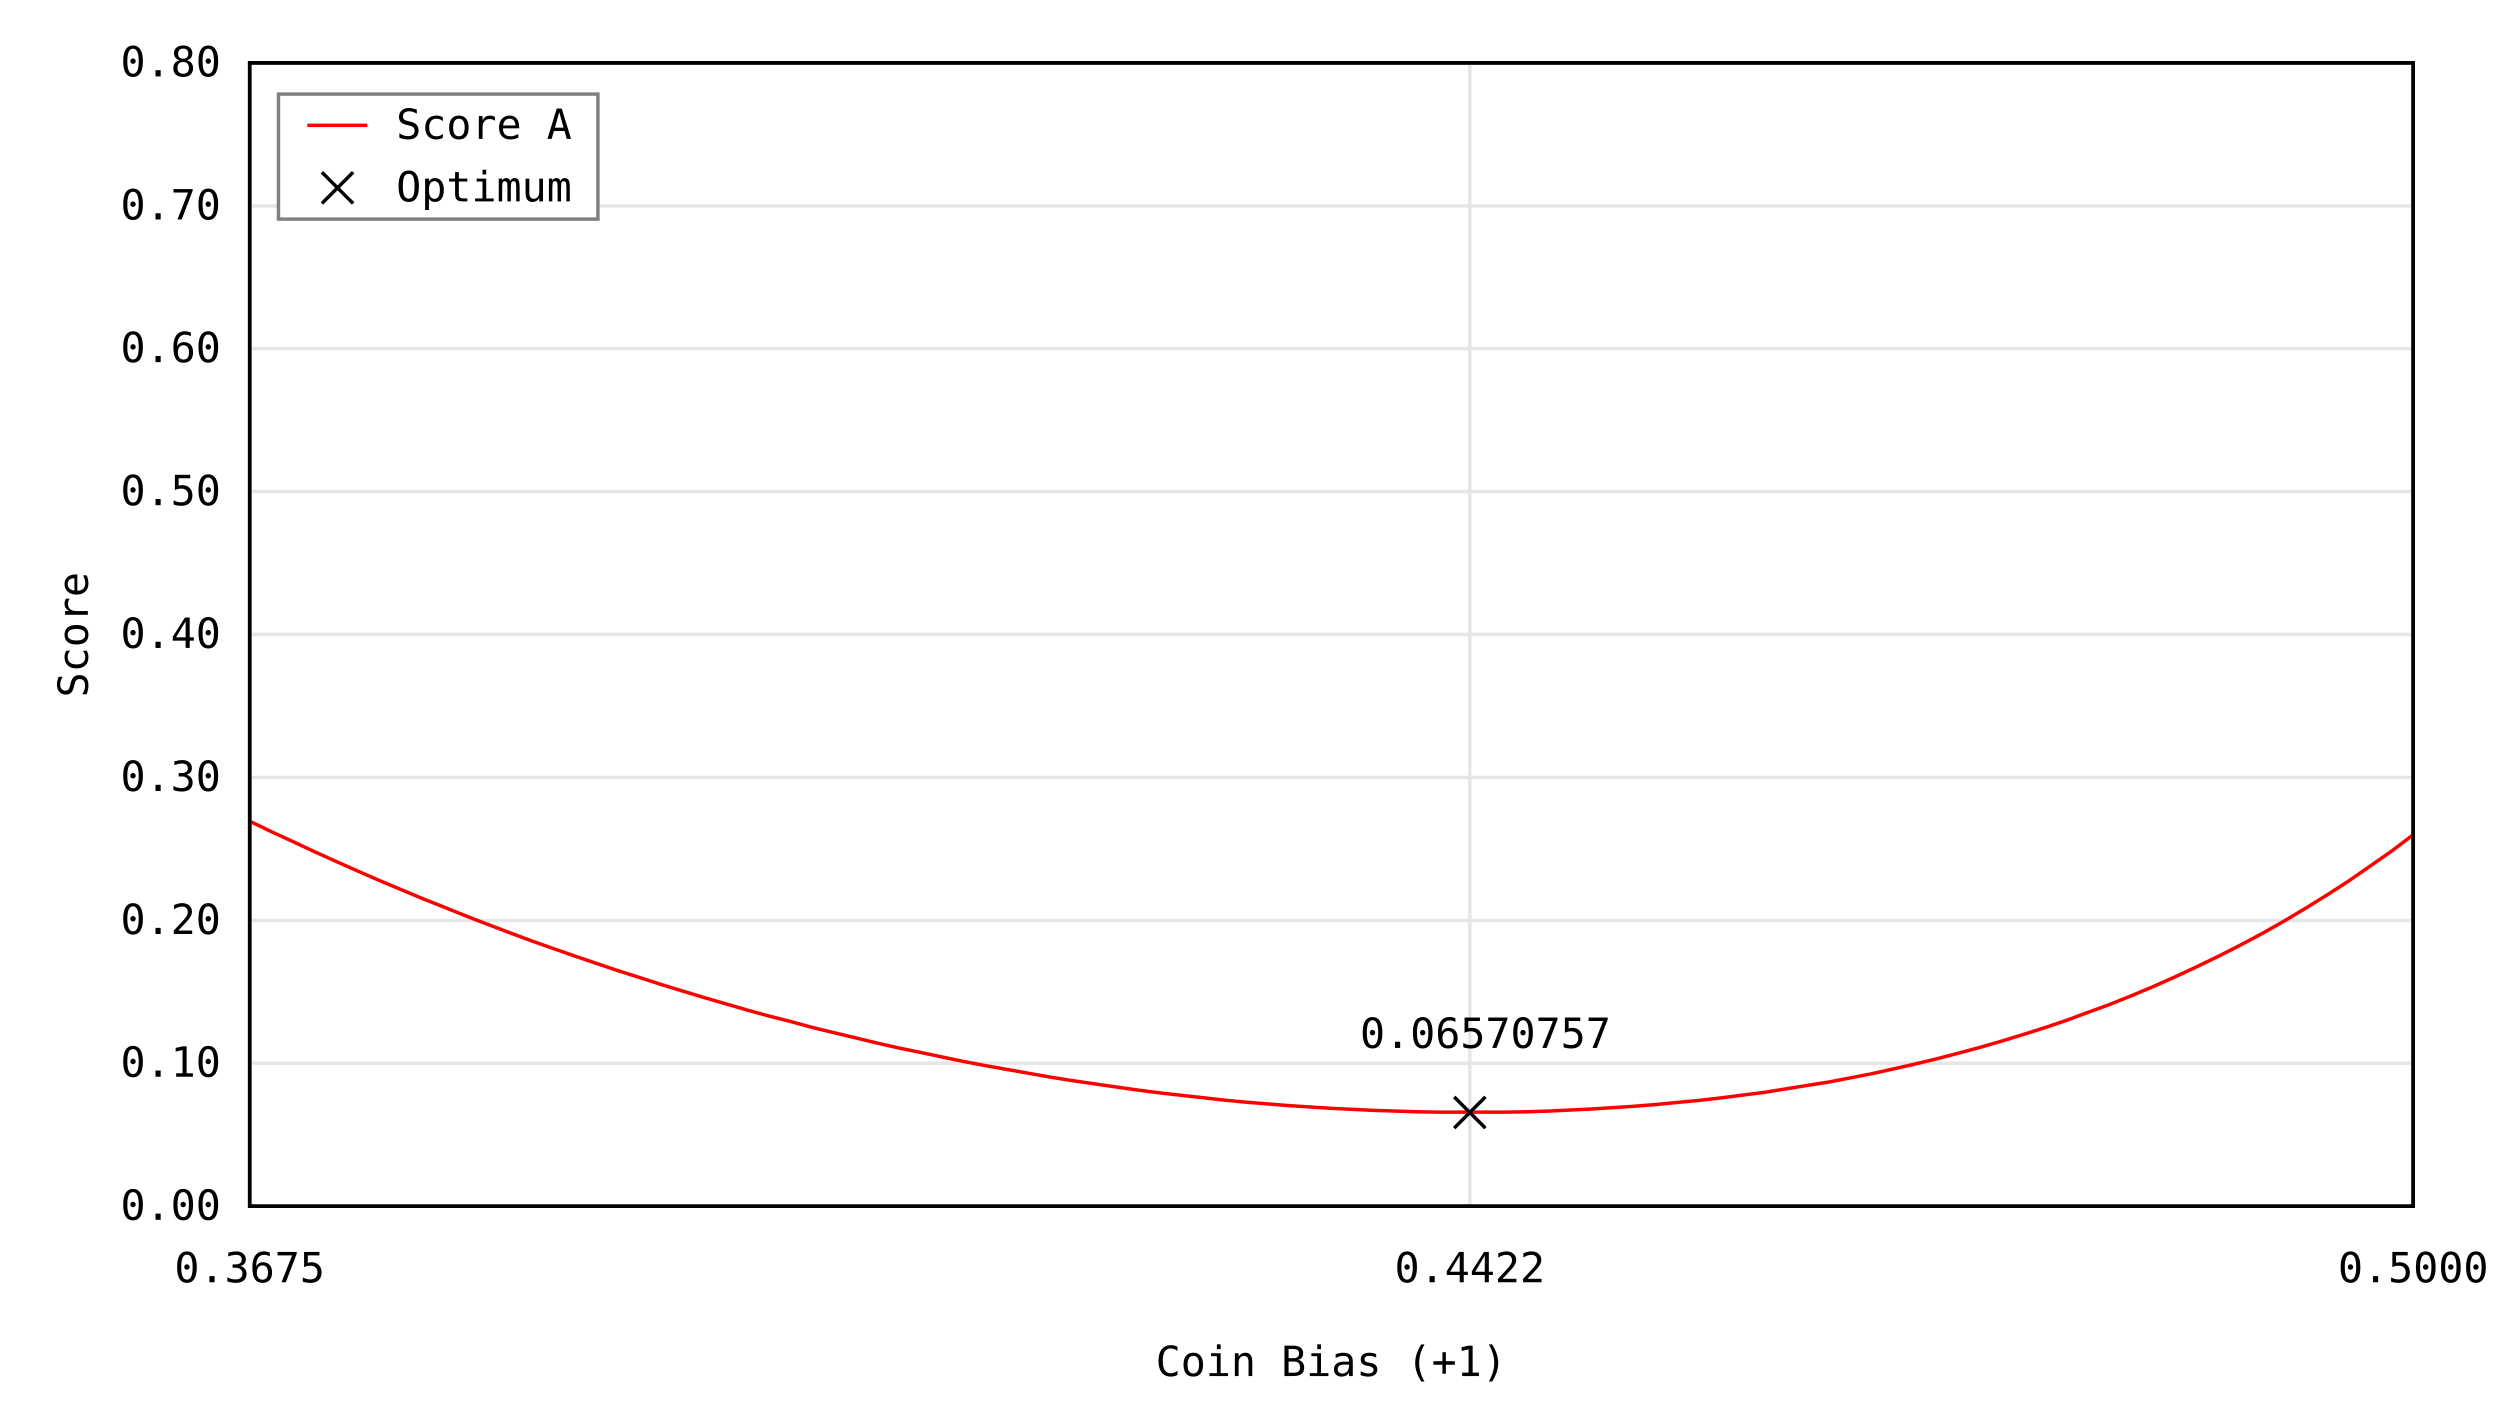
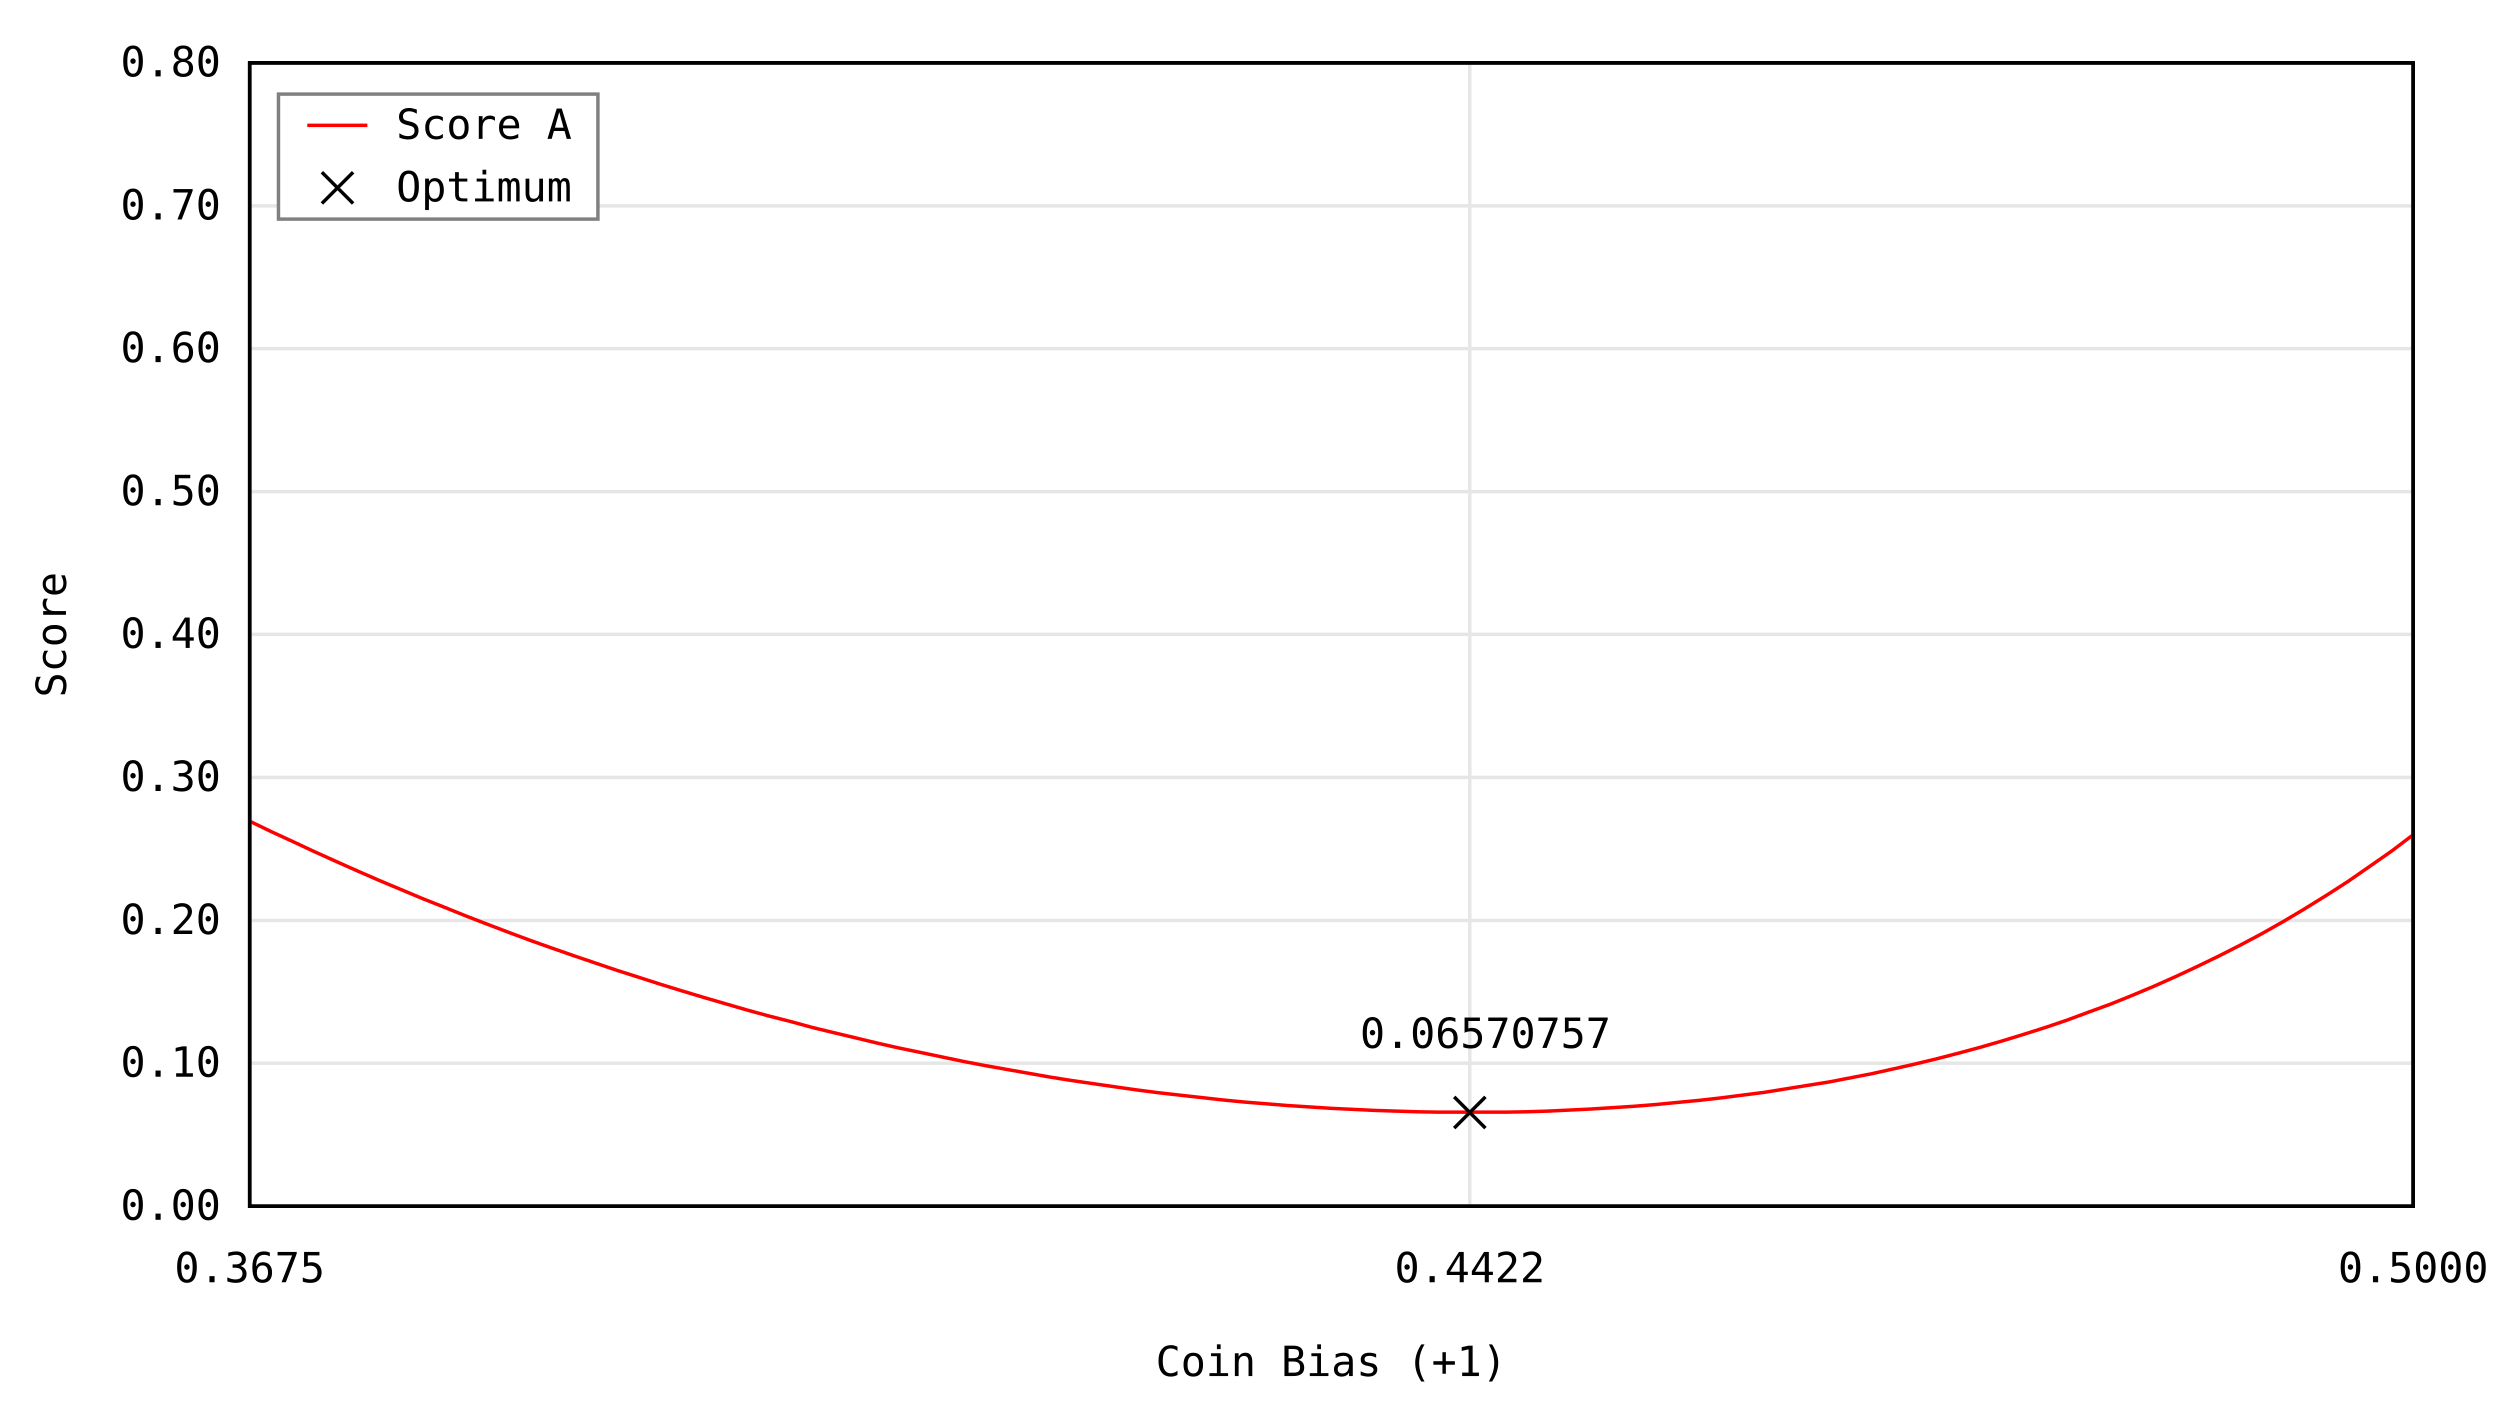
<svg xmlns="http://www.w3.org/2000/svg" xmlns:xlink="http://www.w3.org/1999/xlink" width="720" height="405" viewBox="0 0 720 405">
  <g id="gnuplot_canvas">
    <rect x="0" y="0" width="720" height="405" fill="none" />
    <defs>
      <circle id="gpDot" r="0.5" stroke-width="0.5" stroke="currentColor" />
      <path id="gpPt0" stroke-width="0.222" stroke="currentColor" d="M-1,0 h2 M0,-1 v2" />
      <path id="gpPt1" stroke-width="0.222" stroke="currentColor" d="M-1,-1 L1,1 M1,-1 L-1,1" />
      <path id="gpPt2" stroke-width="0.222" stroke="currentColor" d="M-1,0 L1,0 M0,-1 L0,1 M-1,-1 L1,1 M-1,1 L1,-1" />
      <rect id="gpPt3" stroke-width="0.222" stroke="currentColor" x="-1" y="-1" width="2" height="2" />
      <rect id="gpPt4" stroke-width="0.222" stroke="currentColor" fill="currentColor" x="-1" y="-1" width="2" height="2" />
      <circle id="gpPt5" stroke-width="0.222" stroke="currentColor" cx="0" cy="0" r="1" />
      <use xlink:href="#gpPt5" id="gpPt6" fill="currentColor" stroke="none" />
      <path id="gpPt7" stroke-width="0.222" stroke="currentColor" d="M0,-1.33 L-1.33,0.67 L1.33,0.67 z" />
      <use xlink:href="#gpPt7" id="gpPt8" fill="currentColor" stroke="none" />
      <use xlink:href="#gpPt7" id="gpPt9" stroke="currentColor" transform="rotate(180)" />
      <use xlink:href="#gpPt9" id="gpPt10" fill="currentColor" stroke="none" />
      <use xlink:href="#gpPt3" id="gpPt11" stroke="currentColor" transform="rotate(45)" />
      <use xlink:href="#gpPt11" id="gpPt12" fill="currentColor" stroke="none" />
      <path id="gpPt13" stroke-width="0.222" stroke="currentColor" d="M0,1.330 L1.265,0.411 L0.782,-1.067 L-0.782,-1.076 L-1.265,0.411 z" />
      <use xlink:href="#gpPt13" id="gpPt14" fill="currentColor" stroke="none" />
      <filter id="textbox" filterUnits="objectBoundingBox" x="0" y="0" height="1" width="1">
        <feFlood flood-color="white" flood-opacity="1" result="bgnd" />
        <feComposite in="SourceGraphic" in2="bgnd" operator="atop" />
      </filter>
      <filter id="greybox" filterUnits="objectBoundingBox" x="0" y="0" height="1" width="1">
        <feFlood flood-color="lightgrey" flood-opacity="1" result="grey" />
        <feComposite in="SourceGraphic" in2="grey" operator="atop" />
      </filter>
    </defs>
    <g fill="none" color="white" stroke="currentColor" stroke-width="1.00" stroke-linecap="butt" stroke-linejoin="miter">
</g>
    <g fill="none" color="black" stroke="currentColor" stroke-width="1.00" stroke-linecap="butt" stroke-linejoin="miter">
</g>
    <g fill="none" color="black" stroke="currentColor" stroke-width="1.00" stroke-linecap="butt" stroke-linejoin="miter">
      <path stroke="rgb(230, 230, 230)" class="gridline" d="M71.9,347.4 L695.0,347.4  " />
    </g>
    <g fill="none" color="black" stroke="currentColor" stroke-width="1.00" stroke-linecap="butt" stroke-linejoin="miter">
      <path stroke="black" d="M71.9,347.4 M695.0,347.4  " />
      <g transform="translate(63.6,351.3)" stroke="none" fill="black" font-family="Consolas, Menlo, monospace" font-size="12.00" text-anchor="end">
        <text>
          <tspan font-family="Consolas, Menlo, monospace">0.00</tspan>
        </text>
      </g>
    </g>
    <g fill="none" color="black" stroke="currentColor" stroke-width="1.00" stroke-linecap="butt" stroke-linejoin="miter">
</g>
    <g fill="none" color="black" stroke="currentColor" stroke-width="1.00" stroke-linecap="butt" stroke-linejoin="miter">
      <path stroke="rgb(230, 230, 230)" class="gridline" d="M71.9,306.2 L695.0,306.2  " />
    </g>
    <g fill="none" color="black" stroke="currentColor" stroke-width="1.00" stroke-linecap="butt" stroke-linejoin="miter">
      <path stroke="black" d="M71.9,306.2 M695.0,306.2  " />
      <g transform="translate(63.6,310.1)" stroke="none" fill="black" font-family="Consolas, Menlo, monospace" font-size="12.00" text-anchor="end">
        <text>
          <tspan font-family="Consolas, Menlo, monospace">0.10</tspan>
        </text>
      </g>
    </g>
    <g fill="none" color="black" stroke="currentColor" stroke-width="1.00" stroke-linecap="butt" stroke-linejoin="miter">
</g>
    <g fill="none" color="black" stroke="currentColor" stroke-width="1.00" stroke-linecap="butt" stroke-linejoin="miter">
      <path stroke="rgb(230, 230, 230)" class="gridline" d="M71.9,265.1 L695.0,265.1  " />
    </g>
    <g fill="none" color="black" stroke="currentColor" stroke-width="1.00" stroke-linecap="butt" stroke-linejoin="miter">
      <path stroke="black" d="M71.9,265.1 M695.0,265.1  " />
      <g transform="translate(63.6,269.0)" stroke="none" fill="black" font-family="Consolas, Menlo, monospace" font-size="12.00" text-anchor="end">
        <text>
          <tspan font-family="Consolas, Menlo, monospace">0.20</tspan>
        </text>
      </g>
    </g>
    <g fill="none" color="black" stroke="currentColor" stroke-width="1.00" stroke-linecap="butt" stroke-linejoin="miter">
</g>
    <g fill="none" color="black" stroke="currentColor" stroke-width="1.00" stroke-linecap="butt" stroke-linejoin="miter">
      <path stroke="rgb(230, 230, 230)" class="gridline" d="M71.9,223.9 L695.0,223.9  " />
    </g>
    <g fill="none" color="black" stroke="currentColor" stroke-width="1.00" stroke-linecap="butt" stroke-linejoin="miter">
      <path stroke="black" d="M71.9,223.9 M695.0,223.9  " />
      <g transform="translate(63.6,227.8)" stroke="none" fill="black" font-family="Consolas, Menlo, monospace" font-size="12.00" text-anchor="end">
        <text>
          <tspan font-family="Consolas, Menlo, monospace">0.30</tspan>
        </text>
      </g>
    </g>
    <g fill="none" color="black" stroke="currentColor" stroke-width="1.00" stroke-linecap="butt" stroke-linejoin="miter">
</g>
    <g fill="none" color="black" stroke="currentColor" stroke-width="1.00" stroke-linecap="butt" stroke-linejoin="miter">
      <path stroke="rgb(230, 230, 230)" class="gridline" d="M71.9,182.7 L695.0,182.7  " />
    </g>
    <g fill="none" color="black" stroke="currentColor" stroke-width="1.00" stroke-linecap="butt" stroke-linejoin="miter">
      <path stroke="black" d="M71.9,182.7 M695.0,182.7  " />
      <g transform="translate(63.6,186.6)" stroke="none" fill="black" font-family="Consolas, Menlo, monospace" font-size="12.00" text-anchor="end">
        <text>
          <tspan font-family="Consolas, Menlo, monospace">0.40</tspan>
        </text>
      </g>
    </g>
    <g fill="none" color="black" stroke="currentColor" stroke-width="1.00" stroke-linecap="butt" stroke-linejoin="miter">
</g>
    <g fill="none" color="black" stroke="currentColor" stroke-width="1.00" stroke-linecap="butt" stroke-linejoin="miter">
      <path stroke="rgb(230, 230, 230)" class="gridline" d="M71.9,141.6 L695.0,141.6  " />
    </g>
    <g fill="none" color="black" stroke="currentColor" stroke-width="1.00" stroke-linecap="butt" stroke-linejoin="miter">
      <path stroke="black" d="M71.9,141.6 M695.0,141.6  " />
      <g transform="translate(63.6,145.5)" stroke="none" fill="black" font-family="Consolas, Menlo, monospace" font-size="12.00" text-anchor="end">
        <text>
          <tspan font-family="Consolas, Menlo, monospace">0.50</tspan>
        </text>
      </g>
    </g>
    <g fill="none" color="black" stroke="currentColor" stroke-width="1.00" stroke-linecap="butt" stroke-linejoin="miter">
</g>
    <g fill="none" color="black" stroke="currentColor" stroke-width="1.00" stroke-linecap="butt" stroke-linejoin="miter">
      <path stroke="rgb(230, 230, 230)" class="gridline" d="M71.9,100.4 L695.0,100.4  " />
    </g>
    <g fill="none" color="black" stroke="currentColor" stroke-width="1.00" stroke-linecap="butt" stroke-linejoin="miter">
      <path stroke="black" d="M71.9,100.4 M695.0,100.4  " />
      <g transform="translate(63.6,104.3)" stroke="none" fill="black" font-family="Consolas, Menlo, monospace" font-size="12.00" text-anchor="end">
        <text>
          <tspan font-family="Consolas, Menlo, monospace">0.60</tspan>
        </text>
      </g>
    </g>
    <g fill="none" color="black" stroke="currentColor" stroke-width="1.00" stroke-linecap="butt" stroke-linejoin="miter">
</g>
    <g fill="none" color="black" stroke="currentColor" stroke-width="1.00" stroke-linecap="butt" stroke-linejoin="miter">
      <path stroke="rgb(230, 230, 230)" class="gridline" d="M71.9,59.3 L80.2,59.3 M172.2,59.3 L695.0,59.3  " />
    </g>
    <g fill="none" color="black" stroke="currentColor" stroke-width="1.00" stroke-linecap="butt" stroke-linejoin="miter">
      <path stroke="black" d="M71.9,59.3 M695.0,59.3  " />
      <g transform="translate(63.6,63.2)" stroke="none" fill="black" font-family="Consolas, Menlo, monospace" font-size="12.00" text-anchor="end">
        <text>
          <tspan font-family="Consolas, Menlo, monospace">0.70</tspan>
        </text>
      </g>
    </g>
    <g fill="none" color="black" stroke="currentColor" stroke-width="1.00" stroke-linecap="butt" stroke-linejoin="miter">
</g>
    <g fill="none" color="black" stroke="currentColor" stroke-width="1.00" stroke-linecap="butt" stroke-linejoin="miter">
      <path stroke="rgb(230, 230, 230)" class="gridline" d="M71.9,18.1 L695.0,18.1  " />
    </g>
    <g fill="none" color="black" stroke="currentColor" stroke-width="1.00" stroke-linecap="butt" stroke-linejoin="miter">
      <path stroke="black" d="M71.9,18.1 M695.0,18.1  " />
      <g transform="translate(63.6,22.0)" stroke="none" fill="black" font-family="Consolas, Menlo, monospace" font-size="12.00" text-anchor="end">
        <text>
          <tspan font-family="Consolas, Menlo, monospace">0.80</tspan>
        </text>
      </g>
    </g>
    <g fill="none" color="black" stroke="currentColor" stroke-width="1.00" stroke-linecap="butt" stroke-linejoin="miter">
</g>
    <g fill="none" color="black" stroke="currentColor" stroke-width="1.00" stroke-linecap="butt" stroke-linejoin="miter">
      <path stroke="rgb(230, 230, 230)" class="gridline" d="M71.9,347.4 L71.9,18.1  " />
    </g>
    <g fill="none" color="black" stroke="currentColor" stroke-width="1.00" stroke-linecap="butt" stroke-linejoin="miter">
      <path stroke="black" d="M71.9,347.4 M71.9,18.1  " />
      <g transform="translate(71.9,369.3)" stroke="none" fill="black" font-family="Consolas, Menlo, monospace" font-size="12.00" text-anchor="middle">
        <text>
          <tspan font-family="Consolas, Menlo, monospace">0.3675</tspan>
        </text>
      </g>
    </g>
    <g fill="none" color="black" stroke="currentColor" stroke-width="1.00" stroke-linecap="butt" stroke-linejoin="miter">
</g>
    <g fill="none" color="black" stroke="currentColor" stroke-width="1.00" stroke-linecap="butt" stroke-linejoin="miter">
      <path stroke="rgb(230, 230, 230)" class="gridline" d="M423.3,347.4 L423.3,18.1  " />
    </g>
    <g fill="none" color="black" stroke="currentColor" stroke-width="1.00" stroke-linecap="butt" stroke-linejoin="miter">
      <path stroke="black" d="M423.3,347.4 M423.3,18.1  " />
      <g transform="translate(423.3,369.3)" stroke="none" fill="black" font-family="Consolas, Menlo, monospace" font-size="12.00" text-anchor="middle">
        <text>
          <tspan font-family="Consolas, Menlo, monospace">0.4422</tspan>
        </text>
      </g>
    </g>
    <g fill="none" color="black" stroke="currentColor" stroke-width="1.00" stroke-linecap="butt" stroke-linejoin="miter">
</g>
    <g fill="none" color="black" stroke="currentColor" stroke-width="1.00" stroke-linecap="butt" stroke-linejoin="miter">
      <path stroke="rgb(230, 230, 230)" class="gridline" d="M695.0,347.4 L695.0,18.1  " />
    </g>
    <g fill="none" color="black" stroke="currentColor" stroke-width="1.00" stroke-linecap="butt" stroke-linejoin="miter">
      <path stroke="black" d="M695.0,347.4 M695.0,18.1  " />
      <g transform="translate(695.0,369.3)" stroke="none" fill="black" font-family="Consolas, Menlo, monospace" font-size="12.00" text-anchor="middle">
        <text>
          <tspan font-family="Consolas, Menlo, monospace">0.5000</tspan>
        </text>
      </g>
    </g>
    <g fill="none" color="black" stroke="currentColor" stroke-width="1.00" stroke-linecap="butt" stroke-linejoin="miter">
</g>
    <g fill="none" color="black" stroke="currentColor" stroke-width="1.00" stroke-linecap="butt" stroke-linejoin="miter">
      <path stroke="black" d="M71.9,18.1 L71.9,347.4 L695.0,347.4 L695.0,18.1 L71.9,18.1 Z  " />
    </g>
    <g fill="none" color="black" stroke="currentColor" stroke-width="1.00" stroke-linecap="butt" stroke-linejoin="miter">
-       <g transform="translate(25.3,182.8) rotate(270)" stroke="none" fill="black" font-family="Consolas, Menlo, monospace" font-size="12.00" text-anchor="middle">
+       <g transform="translate(19.0,182.8) rotate(270)" stroke="none" fill="black" font-family="Consolas, Menlo, monospace" font-size="12.00" text-anchor="middle">
        <text>
          <tspan font-family="Consolas, Menlo, monospace">Score</tspan>
        </text>
      </g>
    </g>
    <g fill="none" color="black" stroke="currentColor" stroke-width="1.00" stroke-linecap="butt" stroke-linejoin="miter">
      <g transform="translate(383.4,396.3)" stroke="none" fill="black" font-family="Consolas, Menlo, monospace" font-size="12.00" text-anchor="middle">
        <text>
          <tspan font-family="Consolas, Menlo, monospace">Coin Bias (+1)</tspan>
        </text>
      </g>
    </g>
    <g fill="none" color="black" stroke="currentColor" stroke-width="1.00" stroke-linecap="butt" stroke-linejoin="miter">
</g>
    <g fill="none" color="black" stroke="currentColor" stroke-width="1.00" stroke-linecap="butt" stroke-linejoin="miter">
      <path stroke="rgb(128, 128, 128)" d="M80.2,63.1 L80.2,27.1 L172.2,27.1 L172.2,63.1 L80.2,63.1 Z  " />
    </g>
    <g id="gnuplot_plot_1">
      <g fill="none" color="black" stroke="currentColor" stroke-width="1.00" stroke-linecap="butt" stroke-linejoin="miter">
        <g transform="translate(114.1,40.0)" stroke="none" fill="black" font-family="Consolas, Menlo, monospace" font-size="12.00" text-anchor="start">
          <text>
            <tspan font-family="Consolas, Menlo, monospace">Score A</tspan>
          </text>
        </g>
      </g>
      <g fill="none" color="black" stroke="currentColor" stroke-width="1.00" stroke-linecap="butt" stroke-linejoin="miter">
        <path stroke="rgb(255,   0,   0)" d="M88.5,36.1 L105.8,36.1 M71.9,236.5 L78.1,239.5 L84.4,242.4 L90.6,245.3 L96.8,248.1 L103.1,250.9   L109.3,253.6 L115.5,256.2 L121.7,258.8 L128.0,261.3 L134.2,263.8 L140.4,266.2 L146.7,268.6 L152.9,270.9   L159.1,273.1 L165.4,275.3 L171.6,277.4 L177.8,279.5 L184.1,281.5 L190.3,283.5 L196.5,285.4 L202.8,287.3   L209.0,289.1 L215.2,290.9 L221.4,292.6 L227.7,294.2 L233.9,295.9 L240.1,297.4 L246.4,298.9 L252.6,300.4   L258.8,301.8 L265.1,303.1 L271.3,304.4 L277.5,305.7 L283.8,306.9 L290.0,308.0 L296.2,309.1 L302.4,310.2   L308.7,311.2 L314.9,312.1 L321.1,313.0 L327.4,313.9 L333.6,314.7 L339.8,315.4 L346.1,316.1 L352.3,316.8   L358.5,317.4 L364.8,317.9 L371.0,318.4 L377.2,318.8 L383.4,319.2 L389.7,319.5 L395.9,319.8 L402.1,320.0   L408.4,320.2 L414.6,320.3 L420.8,320.3 L427.1,320.3 L433.3,320.3 L439.5,320.2 L445.8,320.0 L452.0,319.7   L458.2,319.4 L464.5,319.0 L470.7,318.6 L476.9,318.1 L483.1,317.5 L489.4,316.9 L495.6,316.2 L501.8,315.4   L508.1,314.6 L514.3,313.6 L520.5,312.6 L526.8,311.6 L533.0,310.4 L539.2,309.2 L545.5,307.8 L551.7,306.4   L557.9,304.9 L564.1,303.3 L570.4,301.6 L576.6,299.8 L582.8,297.9 L589.1,295.9 L595.3,293.8 L601.5,291.5   L607.8,289.2 L614.0,286.7 L620.2,284.1 L626.5,281.3 L632.7,278.4 L638.9,275.4 L645.2,272.2 L651.4,268.9   L657.6,265.4 L663.8,261.7 L670.1,257.8 L676.3,253.8 L682.5,249.5 L688.8,245.1 L695.0,240.4  " />
      </g>
    </g>
    <g id="gnuplot_plot_2">
      <g fill="none" color="black" stroke="currentColor" stroke-width="1.00" stroke-linecap="butt" stroke-linejoin="miter">
        <g transform="translate(114.1,58.0)" stroke="none" fill="black" font-family="Consolas, Menlo, monospace" font-size="12.00" text-anchor="start">
          <text>
            <tspan font-family="Consolas, Menlo, monospace">Optimum</tspan>
          </text>
        </g>
      </g>
      <g fill="none" color="black" stroke="currentColor" stroke-width="1.00" stroke-linecap="butt" stroke-linejoin="miter">
        <g transform="translate(427.8,301.8)" stroke="none" fill="black" font-family="Consolas, Menlo, monospace" font-size="12.00" text-anchor="middle">
          <text>
            <tspan font-family="Consolas, Menlo, monospace">0.06570757</tspan>
          </text>
        </g>
      </g>
      <g fill="none" color="black" stroke="currentColor" stroke-width="1.00" stroke-linecap="butt" stroke-linejoin="miter">
        <use xlink:href="#gpPt1" transform="translate(423.3,320.4) scale(4.50)" color="black" />
      </g>
      <g fill="none" color="black" stroke="currentColor" stroke-width="1.00" stroke-linecap="butt" stroke-linejoin="miter">
</g>
      <g fill="none" color="black" stroke="currentColor" stroke-width="1.00" stroke-linecap="butt" stroke-linejoin="miter">
        <use xlink:href="#gpPt1" transform="translate(97.2,54.1) scale(4.50)" color="black" />
      </g>
    </g>
    <g fill="none" color="white" stroke="black" stroke-width="2.00" stroke-linecap="butt" stroke-linejoin="miter">
</g>
    <g fill="none" color="black" stroke="currentColor" stroke-width="2.00" stroke-linecap="butt" stroke-linejoin="miter">
</g>
    <g fill="none" color="black" stroke="black" stroke-width="1.00" stroke-linecap="butt" stroke-linejoin="miter">
</g>
    <g fill="none" color="black" stroke="currentColor" stroke-width="1.00" stroke-linecap="butt" stroke-linejoin="miter">
      <path stroke="black" d="M71.9,18.1 L71.9,347.4 L695.0,347.4 L695.0,18.1 L71.9,18.1 Z  " />
    </g>
    <g fill="none" color="black" stroke="currentColor" stroke-width="1.00" stroke-linecap="butt" stroke-linejoin="miter">
</g>
  </g>
</svg>
